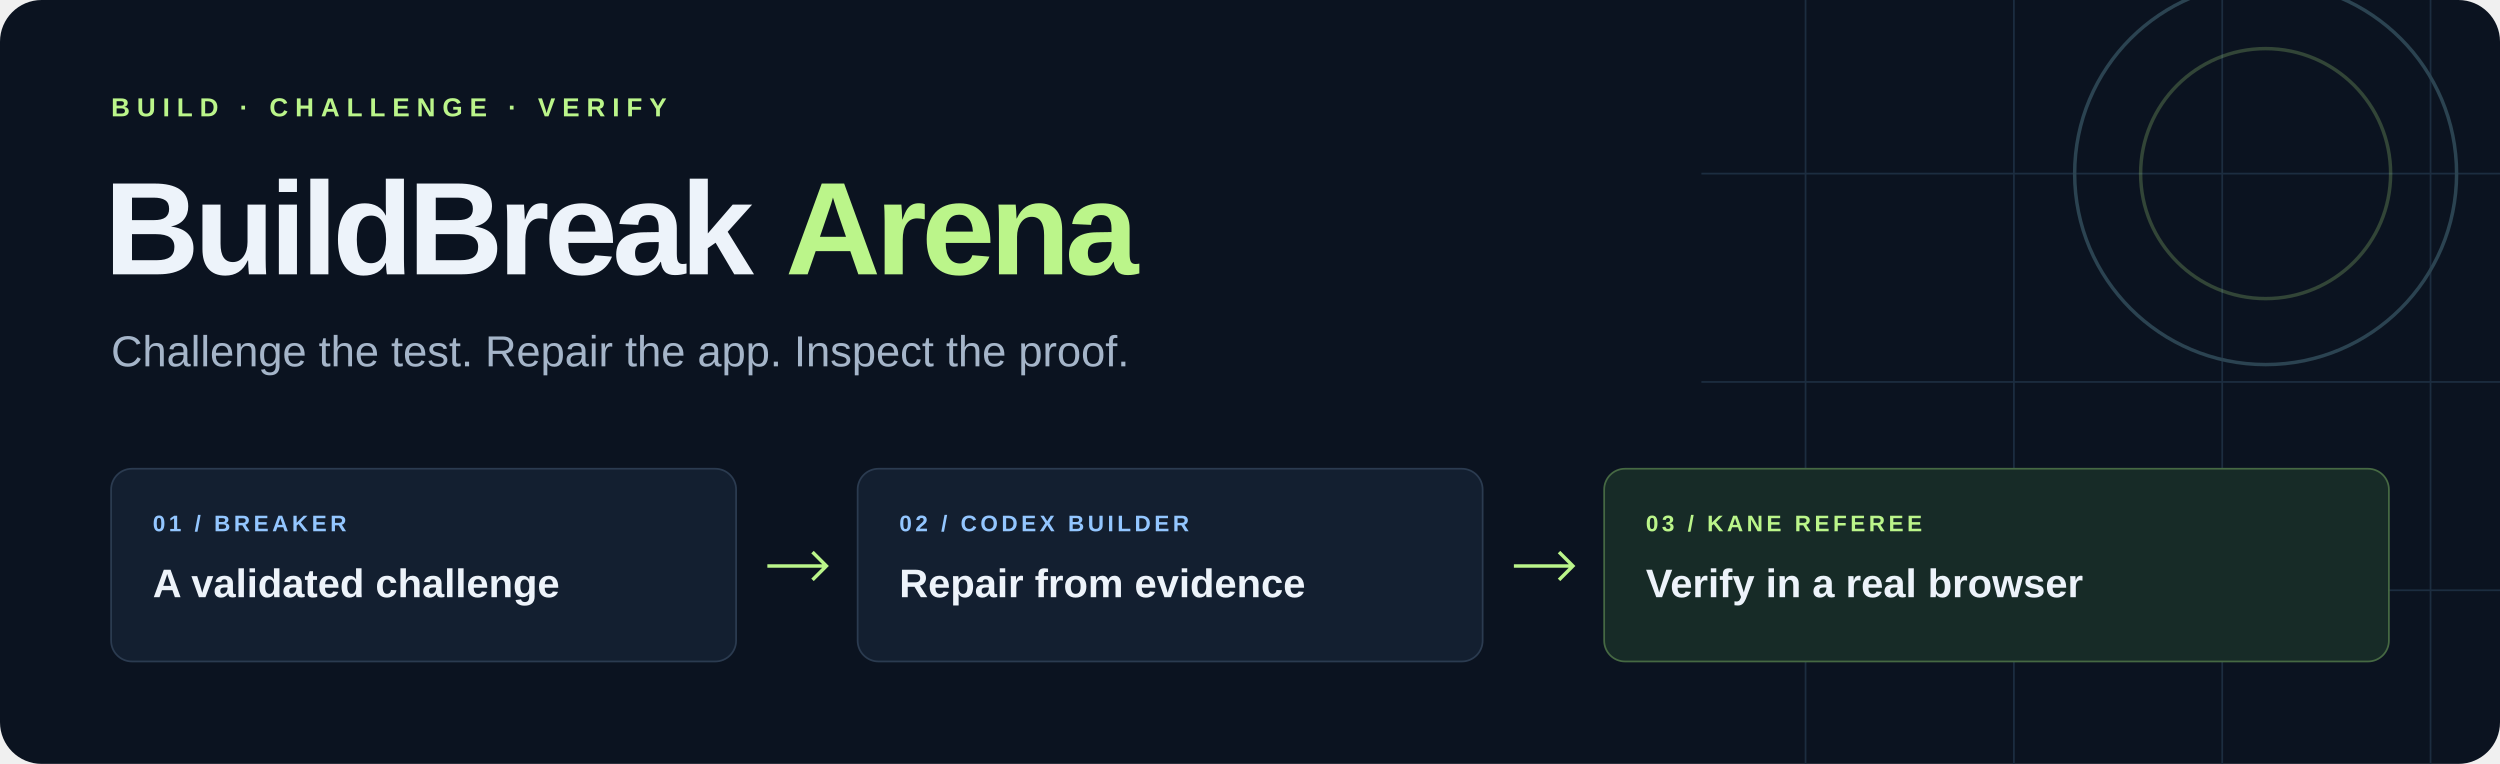
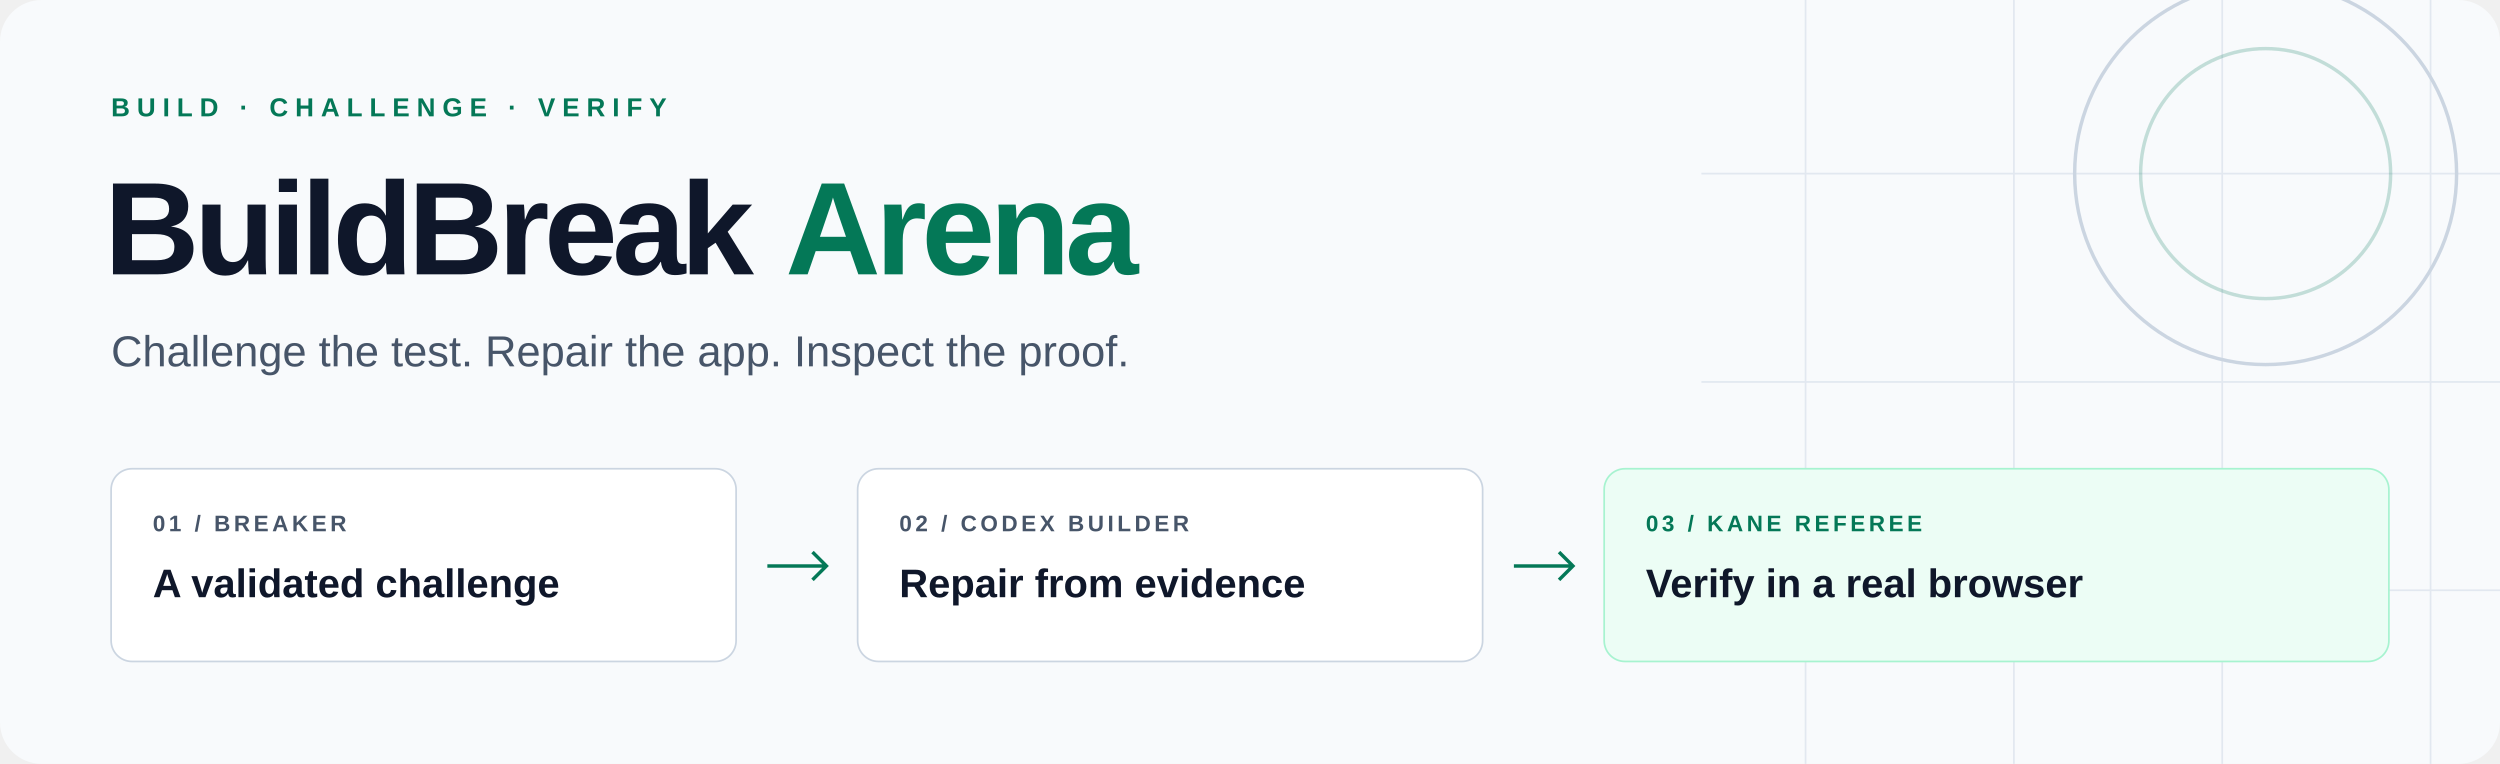
<svg xmlns="http://www.w3.org/2000/svg" width="1440" height="440" viewBox="0 0 1440 440" role="img" aria-labelledby="title desc">
-   <rect width="1440" height="440" rx="24" fill="#0b1320" />
-   <path d="M1040 0v440M1160 0v440M1280 0v440M1400 0v440M980 100h460M980 220h460M980 340h460" stroke="#1c2d40" stroke-width="1" />
-   <circle cx="1305" cy="100" r="110" fill="none" stroke="#2b4351" stroke-width="2" />
-   <circle cx="1305" cy="100" r="72" fill="none" stroke="#bbf58a" stroke-opacity=".22" stroke-width="2" />
-   <text x="64" y="67" fill="#bbf58a" font-family="Arial,sans-serif" font-size="15" font-weight="700" letter-spacing="4">BUILD · CHALLENGE · VERIFY</text>
-   <text x="60" y="158" fill="#edf3fa" font-family="Arial,sans-serif" font-size="76" font-weight="800" letter-spacing="-3">BuildBreak <tspan fill="#bbf58a">Arena</tspan>
+   <rect width="1440" height="440" rx="24" fill="#f8fafc" />
+   <path d="M1040 0v440M1160 0v440M1280 0v440M1400 0v440M980 100h460M980 220h460M980 340h460" stroke="#e2e8f0" stroke-width="1" />
+   <circle cx="1305" cy="100" r="110" fill="none" stroke="#cbd5e1" stroke-width="2" />
+   <circle cx="1305" cy="100" r="72" fill="none" stroke="#047857" stroke-opacity=".22" stroke-width="2" />
+   <text x="64" y="67" fill="#047857" font-family="Arial,sans-serif" font-size="15" font-weight="700" letter-spacing="4">BUILD · CHALLENGE · VERIFY</text>
+   <text x="60" y="158" fill="#0f172a" font-family="Arial,sans-serif" font-size="76" font-weight="800" letter-spacing="-3">BuildBreak <tspan fill="#047857">Arena</tspan>
  </text>
-   <text x="64" y="211" fill="#a5b5c9" font-family="Arial,sans-serif" font-size="25">Challenge the test. Repair the app. Inspect the proof.</text>
+   <text x="64" y="211" fill="#475569" font-family="Arial,sans-serif" font-size="25">Challenge the test. Repair the app. Inspect the proof.</text>
  <g font-family="Arial,sans-serif">
-     <rect x="64" y="270" width="360" height="111" rx="12" fill="#131f30" stroke="#2b3b50" />
-     <text x="88" y="306" font-size="13" font-weight="700" letter-spacing="2" fill="#93c6ff">01 / BREAKER</text>
-     <text x="88" y="344" font-size="23" font-weight="700" fill="#edf3fa">A validated challenge</text>
-     <path d="M442 326h34m-8-8 8 8-8 8" fill="none" stroke="#bbf58a" stroke-width="2" />
-     <rect x="494" y="270" width="360" height="111" rx="12" fill="#131f30" stroke="#2b3b50" />
-     <text x="518" y="306" font-size="13" font-weight="700" letter-spacing="2" fill="#93c6ff">02 / CODEX BUILDER</text>
-     <text x="518" y="344" font-size="23" font-weight="700" fill="#edf3fa">Repair from evidence</text>
-     <path d="M872 326h34m-8-8 8 8-8 8" fill="none" stroke="#bbf58a" stroke-width="2" />
-     <rect x="924" y="270" width="452" height="111" rx="12" fill="#172b27" stroke="#466943" />
-     <text x="948" y="306" font-size="13" font-weight="700" letter-spacing="2" fill="#bbf58a">03 / KANE REFEREE</text>
-     <text x="948" y="344" font-size="23" font-weight="700" fill="#edf3fa">Verify in a real browser</text>
+     <rect x="64" y="270" width="360" height="111" rx="12" fill="#ffffff" stroke="#cbd5e1" />
+     <text x="88" y="306" font-size="13" font-weight="700" letter-spacing="2" fill="#475569">01 / BREAKER</text>
+     <text x="88" y="344" font-size="23" font-weight="700" fill="#0f172a">A validated challenge</text>
+     <path d="M442 326h34m-8-8 8 8-8 8" fill="none" stroke="#047857" stroke-width="2" />
+     <rect x="494" y="270" width="360" height="111" rx="12" fill="#ffffff" stroke="#cbd5e1" />
+     <text x="518" y="306" font-size="13" font-weight="700" letter-spacing="2" fill="#475569">02 / CODEX BUILDER</text>
+     <text x="518" y="344" font-size="23" font-weight="700" fill="#0f172a">Repair from evidence</text>
+     <path d="M872 326h34m-8-8 8 8-8 8" fill="none" stroke="#047857" stroke-width="2" />
+     <rect x="924" y="270" width="452" height="111" rx="12" fill="#ecfdf5" stroke="#a7f3d0" />
+     <text x="948" y="306" font-size="13" font-weight="700" letter-spacing="2" fill="#047857">03 / KANE REFEREE</text>
+     <text x="948" y="344" font-size="23" font-weight="700" fill="#0f172a">Verify in a real browser</text>
  </g>
</svg>
